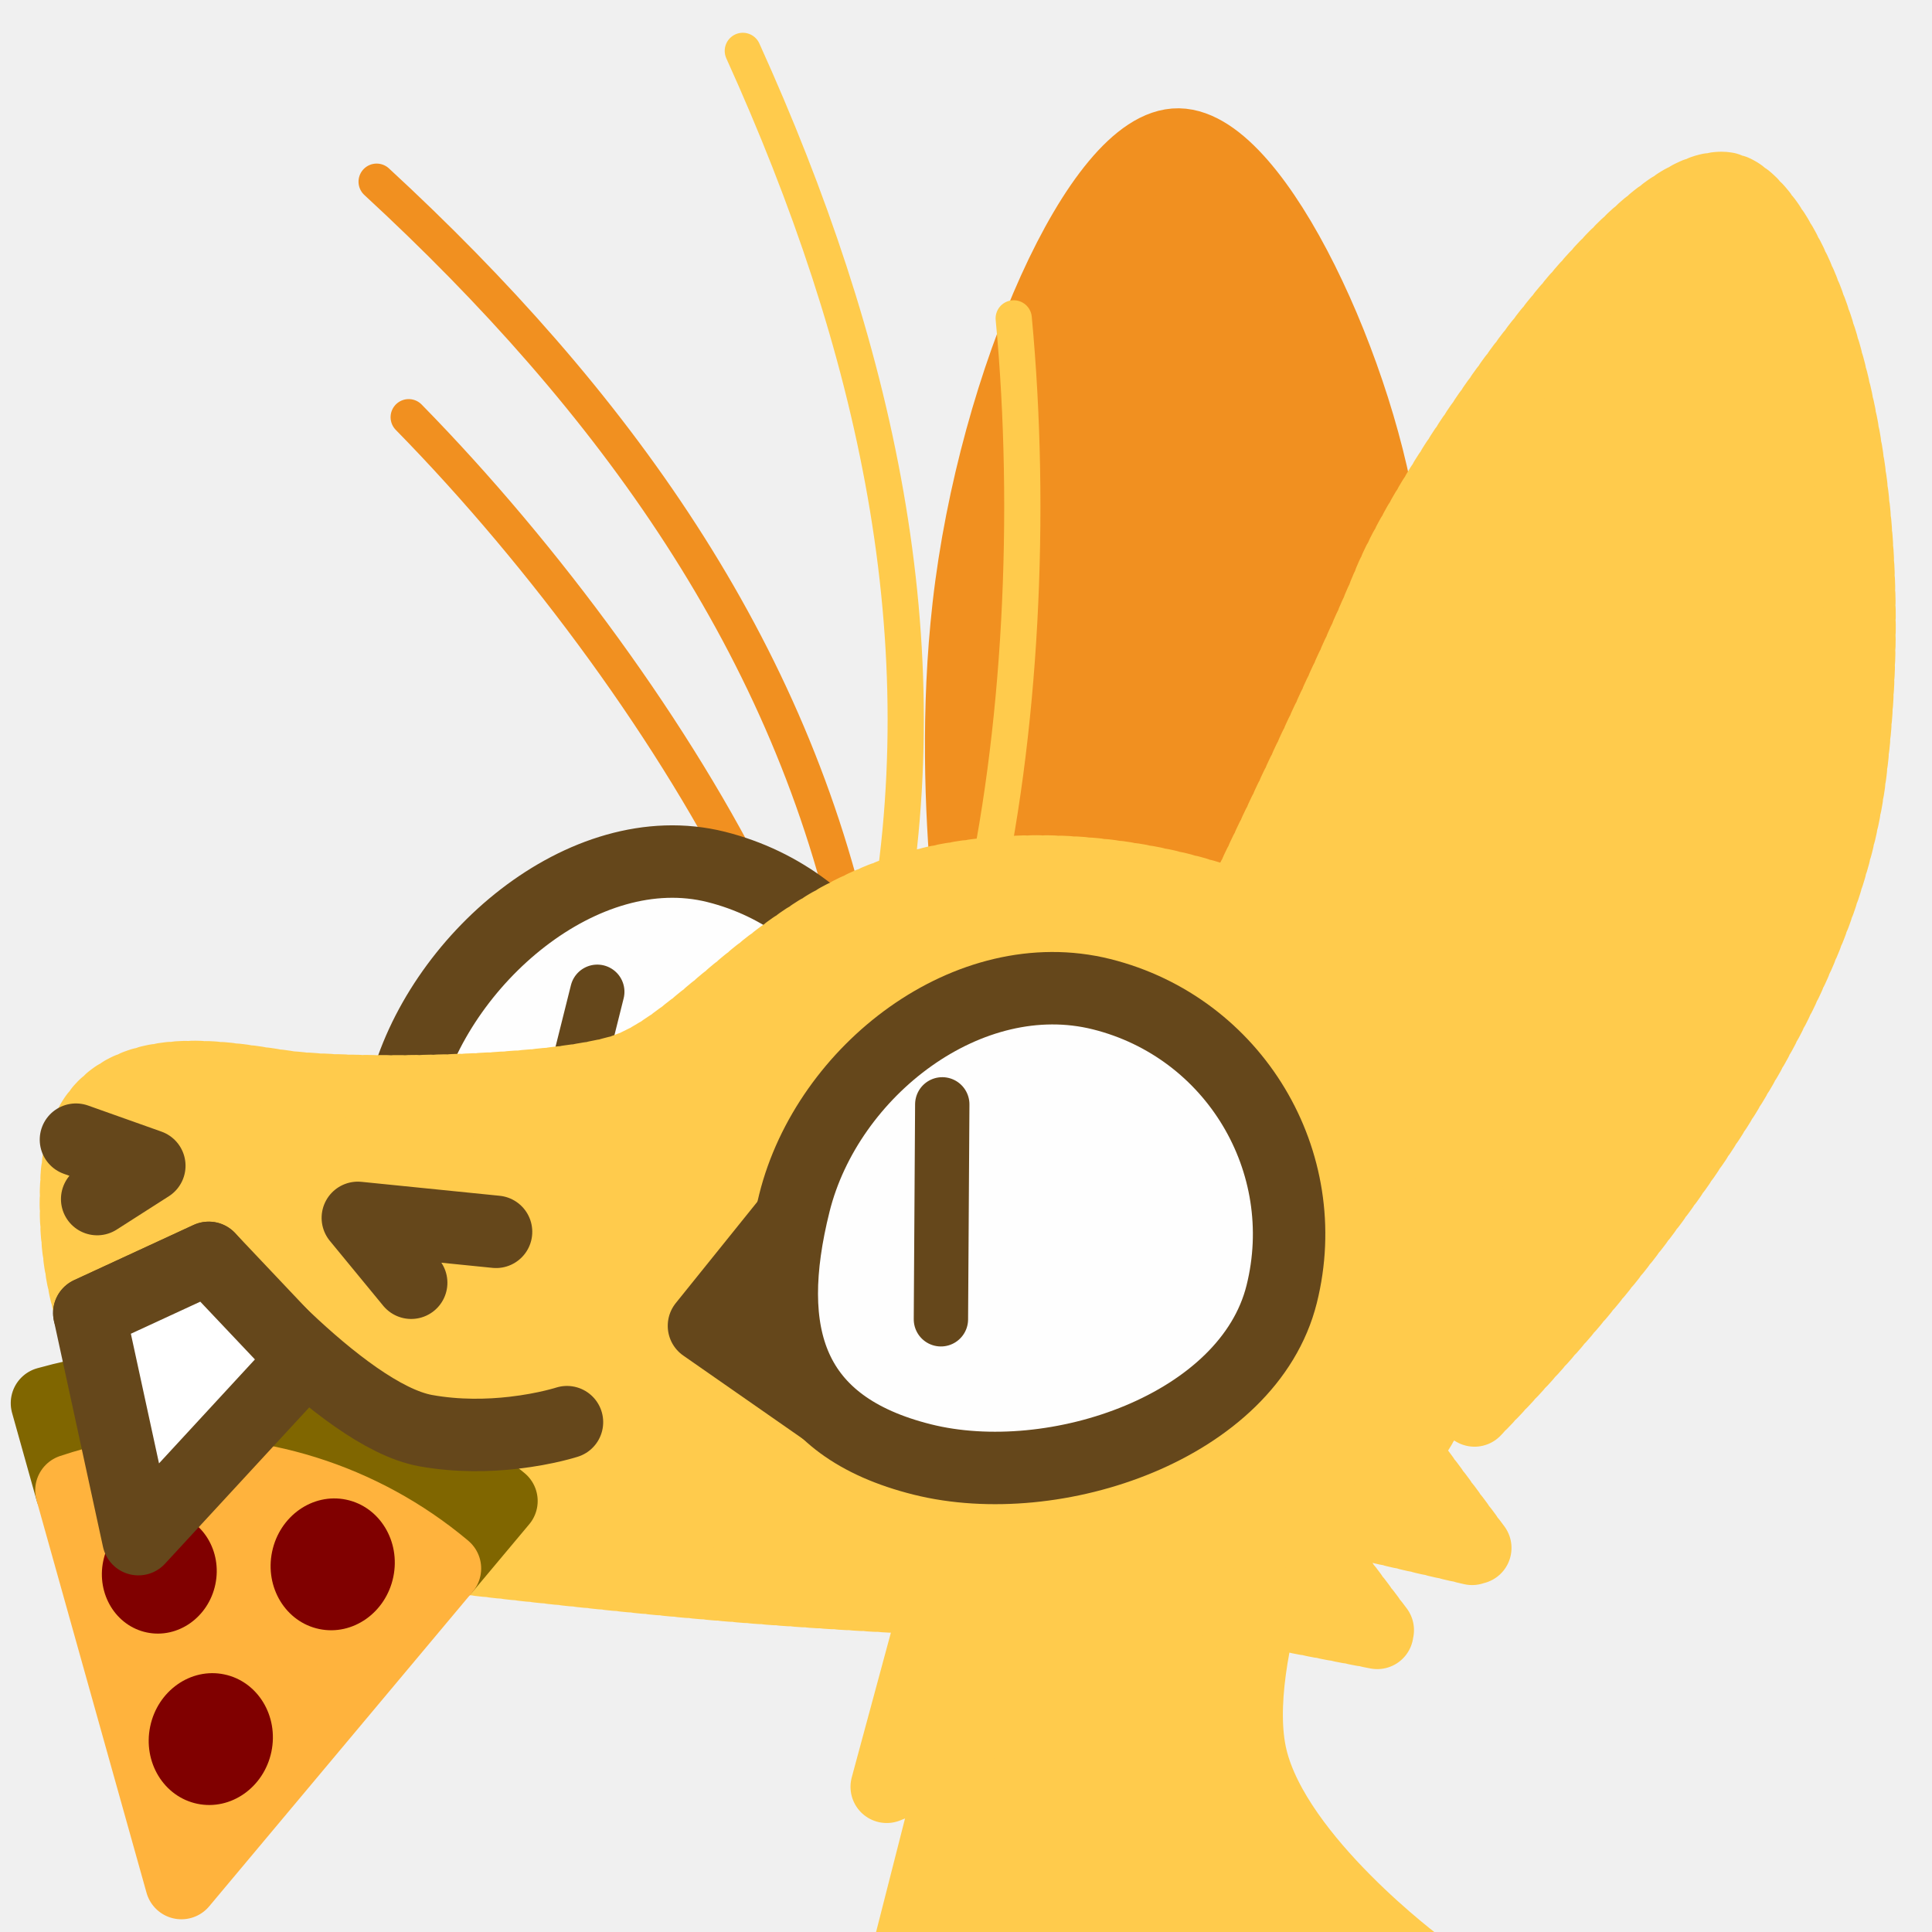
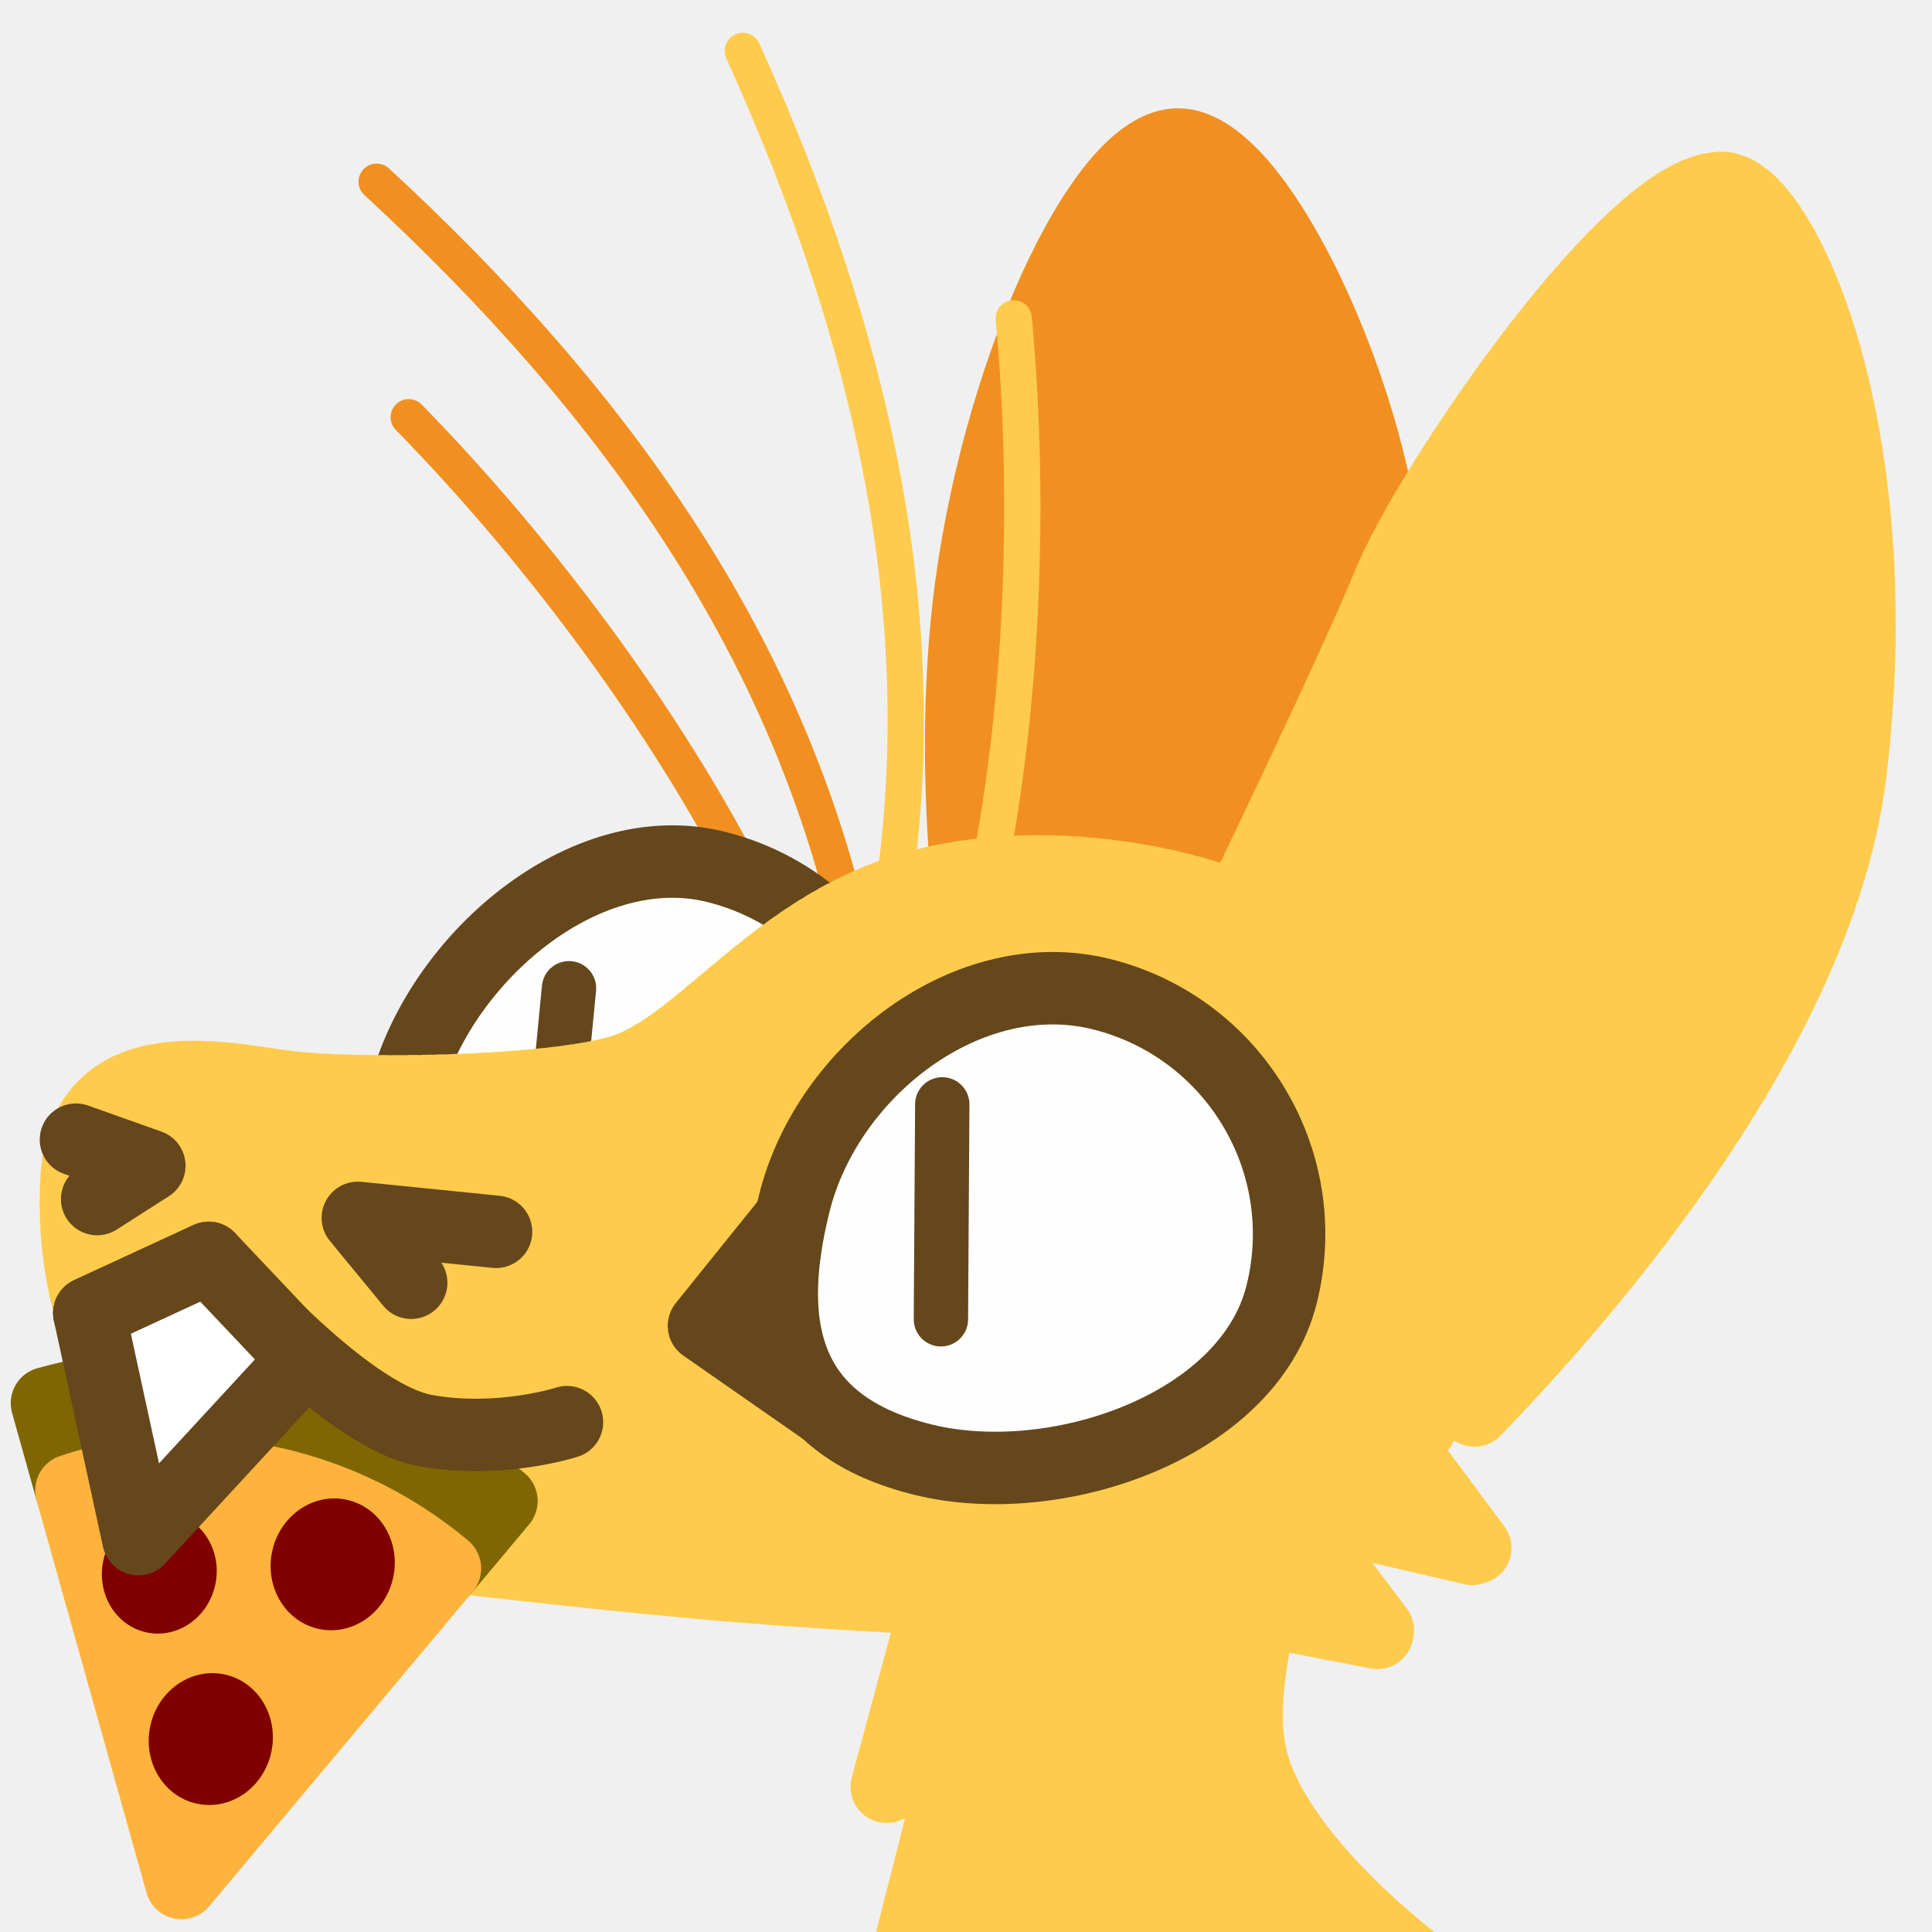
<svg xmlns="http://www.w3.org/2000/svg" version="1.1" id="svg824" width="1706.667" height="1706.667" viewBox="0 0 1706.667 1706.667">
  <defs id="defs828" />
  <g id="layer1" style="display:inline">
    <path style="display:none;fill:#123456;stroke:#123456;stroke-width:64;stroke-linecap:round;stroke-linejoin:round;-inkscape-stroke:none;paint-order:fill markers stroke;stop-color:#000000" d="m 1298.031,865.098 c 70.798,131.454 185.382,239.025 198.706,401.828 -29.438,-19.135 -55.932,-14.719 -79.483,13.247 91.022,54.7 58.514,175.917 81.69,267.15 l -99.353,6.624 c 66.759,58.919 81.773,128.186 90.522,198.706 l -494.507,2.208 c -24.38,-41.481 23.115,-208.563 66.236,-227.044 0,0 3.379,-20.015 -75.353,-9.455 C 1015.23,1271.09 1172.184,1096.186 1298.031,865.098 Z" id="path3091" />
    <path style="opacity:1;fill:#ffcb4c;fill-opacity:1;stroke:#ffcb4c;stroke-width:64;stroke-linecap:round;stroke-linejoin:round;stroke-miterlimit:4;stroke-dasharray:none;stroke-dashoffset:0;stroke-opacity:1;paint-order:fill markers stroke;stop-color:#000000" d="m 848.093,1338.888 -64.785,239.508 62.822,-25.521 -51.043,200.244 459.384,-15.705 c 0,0 -127.607,-94.233 -149.202,-184.539 -21.595,-90.306 51.043,-253.25 51.043,-253.25 z" id="path3340" />
    <g id="g12988" transform="rotate(14.03742,864.68,1035.706)">
      <path style="display:inline;fill:none;fill-opacity:1;stroke:#f19020;stroke-width:32;stroke-linecap:round;stroke-linejoin:round;stroke-miterlimit:4;stroke-dasharray:none;stroke-dashoffset:0;stroke-opacity:1;paint-order:fill markers stroke;stop-color:#000000" d="m 214.247,510.634 c 146.957,90.167 298.173,215.743 401.657,338.766" id="path6280-0-6" />
      <path style="display:inline;fill:none;fill-opacity:1;stroke:#f19020;stroke-width:32;stroke-linecap:round;stroke-linejoin:round;stroke-miterlimit:4;stroke-dasharray:none;stroke-dashoffset:0;stroke-opacity:1;paint-order:fill markers stroke;stop-color:#000000" d="M 136.307,315.67 C 386.364,452.289 592.003,626.13 711.506,872.152" id="path6280-3" />
      <g id="g12997">
        <path id="path1915-9" style="display:inline;fill:#fefefe;stroke:#65471b;stroke-width:64;stroke-linecap:round;stroke-linejoin:round;paint-order:fill markers stroke;stop-color:#000000" d="m 792.618,1048.728 c 10e-6,120.717 -155.86,218.577 -276.577,218.577 -120.717,0 -160.577,-55.86 -160.577,-176.577 0,-120.717 97.86,-260.577 218.577,-260.577 120.717,0 218.577,97.86 218.577,218.577 z" />
-         <path style="opacity:1;fill:#ffffff;fill-opacity:1;stroke:#65471b;stroke-width:48;stroke-linecap:round;stroke-linejoin:round;stroke-miterlimit:4;stroke-dasharray:none;stroke-dashoffset:0;stroke-opacity:1;paint-order:fill markers stroke;stop-color:#000000" d="M 498.974,962.622 V 1132.626" id="path2372" />
+         <path style="opacity:1;fill:#ffffff;fill-opacity:1;stroke:#65471b;stroke-width:48;stroke-linecap:round;stroke-linejoin:round;stroke-miterlimit:4;stroke-dasharray:none;stroke-dashoffset:0;stroke-opacity:1;paint-order:fill markers stroke;stop-color:#000000" d="m 473.983,965.652 24.99,166.975" id="path2372" />
      </g>
      <path style="opacity:1;fill:#f19020;fill-opacity:1;stroke:#f19020;stroke-width:64;stroke-linecap:round;stroke-miterlimit:4;stroke-dasharray:none;stroke-dashoffset:0;stroke-opacity:1;paint-order:fill markers stroke;stop-color:#000000" d="m 834.171,894.549 c 0,0 -75.393,-160.403 -99.507,-341.537 -26.528,-199.265 14.089,-425.401 80.873,-441.019 66.784,-15.618 208.006,160.036 259.205,292.512 51.199,132.475 69.033,440.632 69.033,440.632 z" id="path1640" />
      <path id="path1148" style="display:inline;opacity:1;fill:#ffcb4c;stroke:#ffcb4c;stroke-width:64;stroke-linecap:round;stroke-linejoin:round;stroke-miterlimit:4;stroke-dasharray:6.4, 6.4;stroke-dashoffset:0;stroke-opacity:1;paint-order:fill markers stroke;stop-color:#000000" d="m 1299.055,1153.559 c 0,0 -0.108,-10.821 -0.951,-28.418 -0.422,-8.799 -1.026,-19.291 -1.895,-30.973 -0.869,-11.681 -2,-24.552 -3.473,-38.105 -1.473,-13.553 -3.289,-27.788 -5.523,-42.201 -2.235,-14.413 -4.889,-29.005 -8.043,-43.268 -1.577,-7.131 -3.279,-14.182 -5.115,-21.086 -1.836,-6.904 -3.807,-13.662 -5.922,-20.213 -2.115,-6.551 -4.373,-12.892 -6.787,-18.963 -2.414,-6.071 -4.983,-11.87 -7.715,-17.334 -2.732,-5.464 -5.935,-10.786 -9.539,-15.961 -3.604,-5.175 -7.611,-10.205 -11.949,-15.084 -4.338,-4.879 -9.007,-9.609 -13.94,-14.186 -4.932,-4.576 -10.126,-8.999 -15.514,-13.266 -5.387,-4.266 -10.967,-8.375 -16.67,-12.324 -5.703,-3.949 -11.53,-7.738 -17.41,-11.363 -11.761,-7.251 -23.737,-13.847 -35.371,-19.76 -11.634,-5.913 -22.926,-11.142 -33.32,-15.66 -10.395,-4.519 -19.891,-8.326 -27.934,-11.395 -16.085,-6.137 -26.354,-9.318 -26.354,-9.318 -106.831,-15.988 -232.175,6.969 -312.625,60.014 -101.267,66.77 -136.887,176.629 -198.707,211.955 -61.82,35.325 -225.2,77.273 -280.396,83.897 -55.196,6.623 -183.25,6.625 -161.172,123.641 22.078,117.016 112.599,282.605 377.541,247.279 264.942,-35.326 313.515,-44.157 536.508,-88.314 22.897,-4.534 53.848,-18.32 86.828,-36.947 l 213.871,-11.428 -92.926,-75.256 c 5.358,-4.84 10.6,-9.718 15.633,-14.637 l 142.076,-2.375 -84.881,-69.668 c 3.481,-6.554 6.481,-13.021 8.627,-19.307 1.052,-3.082 2.033,-6.627 3.047,-9.977 z" />
      <path style="display:none;fill:#123456;stroke:#123456;stroke-width:64;stroke-linecap:round;stroke-linejoin:round;-inkscape-stroke:none;paint-order:fill markers stroke;stop-color:#000000" d="M 880.931,744.045 C 763.916,771.643 622.613,916.257 622.613,916.257 620.953,833.211 611.28,749.437 735.213,677.809 c -124.695,-7.457 -249.288,-15.117 -408.452,46.365 0,0 303.226,-263.622 490.142,-280.397 172.212,-15.455 264.942,37.533 264.942,37.533 -0.192,-45.683 -31.458,-88.259 -90.522,-128.055 0,0 295.852,97.145 333.385,194.291 37.533,97.145 28.702,167.796 28.702,167.796 l -243.752,34.923 c 0,0 -111.711,-33.819 -228.727,-6.221 z" id="path1637" />
      <g id="g17206" transform="rotate(11.7621,-1427.524,6898.75)">
        <path id="path8777" style="fill:#806600;fill-opacity:1;stroke:#806600;stroke-width:64;stroke-linecap:round;stroke-linejoin:round;stroke-miterlimit:4;stroke-dasharray:none;stroke-opacity:1;paint-order:fill markers stroke;stop-color:#000000" d="m -816.701,718.15 a 440.255,440.255 0 0 0 -205.68,49.43 l 36.859,71.064 a 358.352,358.352 0 0 1 18.535,-10.121 358.352,358.352 0 0 1 47.906,-17.867 358.352,358.352 0 0 1 49.961,-10.867 358.352,358.352 0 0 1 50.998,-3.648 358.352,358.352 0 0 1 17.584,0.432 358.352,358.352 0 0 1 17.541,1.295 358.352,358.352 0 0 1 17.457,2.152 358.352,358.352 0 0 1 17.33,3.006 358.352,358.352 0 0 1 17.16,3.855 358.352,358.352 0 0 1 16.951,4.689 358.352,358.352 0 0 1 16.701,5.518 358.352,358.352 0 0 1 16.41,6.33 358.352,358.352 0 0 1 16.08,7.129 358.352,358.352 0 0 1 15.711,7.908 358.352,358.352 0 0 1 0.76,0.43 l 36.727,-68.523 a 440.255,440.255 0 0 0 -204.992,-52.211 z" transform="rotate(-14.03742,864.68,1035.706)" />
        <path id="path955" style="fill:#ffb33d;fill-opacity:1;stroke:#ffb33d;stroke-width:64;stroke-linecap:round;stroke-linejoin:round;stroke-miterlimit:4;stroke-dasharray:none;stroke-opacity:1;paint-order:fill markers stroke;stop-color:#000000" d="m -648.436,838.885 a 358.352,358.352 0 0 0 -0.76,-0.43 358.352,358.352 0 0 0 -15.711,-7.908 358.352,358.352 0 0 0 -16.08,-7.129 358.352,358.352 0 0 0 -16.41,-6.33 358.352,358.352 0 0 0 -16.701,-5.518 358.352,358.352 0 0 0 -16.951,-4.689 358.352,358.352 0 0 0 -17.16,-3.855 358.352,358.352 0 0 0 -17.33,-3.006 358.352,358.352 0 0 0 -17.457,-2.152 358.352,358.352 0 0 0 -17.541,-1.295 358.352,358.352 0 0 0 -17.584,-0.432 358.352,358.352 0 0 0 -50.998,3.648 358.352,358.352 0 0 0 -49.961,10.867 358.352,358.352 0 0 0 -47.906,17.867 358.352,358.352 0 0 0 -18.535,10.121 l 165.84,319.75 z" transform="rotate(-14.03742,864.68,1035.706)" />
        <ellipse style="fill:#800000;fill-opacity:1;stroke:none;stroke-width:64;stroke-linecap:round;stroke-linejoin:round;stroke-opacity:1;paint-order:fill markers stroke;stop-color:#000000" id="path11519" cx="-1171.748" cy="1072.718" transform="rotate(-14.03742)" rx="50.586" ry="53.997" />
        <ellipse style="display:inline;fill:#800000;fill-opacity:1;stroke:none;stroke-width:64;stroke-linecap:round;stroke-linejoin:round;stroke-opacity:1;paint-order:fill markers stroke;stop-color:#000000" id="path11519-9" cx="-1097.245" cy="1207.408" transform="rotate(-14.03742)" rx="54.685" ry="58.371" />
        <ellipse style="display:inline;fill:#800000;fill-opacity:1;stroke:none;stroke-width:64;stroke-linecap:round;stroke-linejoin:round;stroke-opacity:1;paint-order:fill markers stroke;stop-color:#000000" id="path11519-9-8" cx="-1023.284" cy="1034.333" transform="rotate(-14.03742)" rx="54.685" ry="58.371" />
      </g>
      <path id="path13483" style="display:inline;opacity:1;fill:#ffcb4c;stroke:#ffcb4c;stroke-width:64;stroke-linecap:round;stroke-linejoin:round;stroke-miterlimit:4;stroke-dasharray:6.4, 6.4;stroke-dashoffset:0;stroke-opacity:1;paint-order:fill markers stroke;stop-color:#000000" d="m 1292.465,32.427 c -78.399,13.079 -189.645,320.445 -202.472,409.824 -11.421,79.578 -53.232,282.096 -65.136,339.497 0,0 10.652,1.448 27.528,4.855 8.438,1.703 18.431,3.896 29.428,6.643 10.996,2.747 22.995,6.046 35.443,9.964 12.448,3.918 25.347,8.453 38.14,13.67 6.397,2.608 12.767,5.386 19.043,8.343 6.276,2.957 12.455,6.091 18.471,9.413 6.016,3.322 11.867,6.83 17.485,10.532 5.618,3.702 11.002,7.599 16.084,11.698 5.082,4.099 9.861,8.401 14.268,12.912 4.407,4.512 8.441,9.234 12.036,14.174 3.594,4.94 7.082,10.238 10.462,15.828 3.38,5.591 6.651,11.474 9.815,17.588 3.164,6.113 6.22,12.455 9.167,18.963 2.947,6.508 5.786,13.182 8.515,19.957 5.458,13.549 10.477,27.505 15.053,41.354 4.576,13.849 8.71,27.591 12.393,40.717 3.683,13.126 6.917,25.635 9.696,37.015 2.779,11.379 5.101,21.629 6.965,30.239 3.728,17.219 5.614,27.874 5.614,27.874 76.201,-131.87 213.467,-405.661 185.463,-627.421 C 1487.585,202.448 1343.305,23.946 1292.465,32.427 Z" />
      <g id="g13003">
        <path style="opacity:1;fill:#ffcb4c;fill-opacity:1;stroke:none;stroke-width:64;stroke-linecap:round;stroke-linejoin:round;stroke-miterlimit:4;stroke-dasharray:none;stroke-dashoffset:0;stroke-opacity:1;paint-order:fill markers stroke;stop-color:#000000" d="m 132.471,1346.787 90.522,-72.859 c 0,0 146.935,106.632 222.993,101.561 66.235,-4.416 119.224,-37.533 119.224,-37.533 l -32.922,-235.898 -431.652,43.553 -7.57,162.817 z" id="path3264" />
        <path style="opacity:1;fill:none;fill-opacity:1;stroke:#65471b;stroke-width:64;stroke-linecap:round;stroke-linejoin:round;stroke-miterlimit:4;stroke-dasharray:none;stroke-dashoffset:0;stroke-opacity:1;paint-order:fill markers stroke;stop-color:#000000" d="m 83.898,1201.07 68.443,6.623 -37.533,39.741" id="path2163" />
        <path style="opacity:1;fill:none;fill-opacity:1;stroke:#65471b;stroke-width:64;stroke-linecap:round;stroke-linejoin:round;stroke-miterlimit:4;stroke-dasharray:none;stroke-dashoffset:0;stroke-opacity:1;paint-order:fill markers stroke;stop-color:#000000" d="m 401.828,1251.85 -59.612,-44.157 121.432,-17.663" id="path2198" />
        <path style="opacity:1;fill:#ffcb4c;fill-opacity:1;stroke:#65471b;stroke-width:64;stroke-linecap:round;stroke-linejoin:round;stroke-miterlimit:4;stroke-dasharray:none;stroke-dashoffset:0;stroke-opacity:1;paint-order:fill markers stroke;stop-color:#000000" d="m 132.471,1346.787 90.522,-72.859 c 0,0 146.935,106.632 222.993,101.561 28.819,-1.921 55.13,-9.276 75.66,-16.973 13.914,-5.216 25.172,-10.589 32.756,-14.534 6.945,-3.612 10.808,-6.027 10.808,-6.027" id="path2200" />
        <path style="opacity:1;fill:#ffffff;fill-opacity:1;stroke:#65471b;stroke-width:64;stroke-linecap:round;stroke-linejoin:round;stroke-miterlimit:4;stroke-dasharray:none;stroke-dashoffset:0;stroke-opacity:1;paint-order:fill markers stroke;stop-color:#000000" d="m 222.993,1530.039 -90.522,-183.251 90.522,-72.859 103.769,66.235 z" id="path2202" />
      </g>
      <g id="g12993">
        <path style="opacity:1;fill:#65471b;fill-opacity:1;stroke:#65471b;stroke-width:64;stroke-linecap:round;stroke-linejoin:round;stroke-miterlimit:4;stroke-dasharray:none;stroke-dashoffset:0;stroke-opacity:1;paint-order:fill markers stroke;stop-color:#000000" d="m 661.976,1226.049 53.367,-115.501 86.531,168.711 z" id="path7852" />
        <path id="path1915" style="opacity:1;fill:#fefefe;stroke:#65471b;stroke-width:64;stroke-linecap:round;stroke-linejoin:round;paint-order:fill markers stroke;stop-color:#000000" d="m 1150.289,1075.222 c 0,120.717 -151.86,218.577 -272.577,218.577 -120.717,0 -164.577,-71.86 -164.577,-192.577 -2e-5,-120.717 97.86,-244.577 218.577,-244.577 120.717,-2e-5 218.577,97.86 218.577,218.577 z" />
        <path style="opacity:1;fill:#ffffff;fill-opacity:1;stroke:#65471b;stroke-width:48;stroke-linecap:round;stroke-linejoin:round;stroke-miterlimit:4;stroke-dasharray:none;stroke-dashoffset:0;stroke-opacity:1;paint-order:fill markers stroke;stop-color:#000000" d="M 818.741,985.185 863.639,1169.675" id="path2350" />
      </g>
      <path style="opacity:1;fill:none;fill-opacity:1;stroke:#ffcb4c;stroke-width:32;stroke-linecap:round;stroke-linejoin:round;stroke-miterlimit:4;stroke-dasharray:none;stroke-dashoffset:0;stroke-opacity:1;paint-order:fill markers stroke;stop-color:#000000" d="M 422.098,125.101 C 599.1,348.402 720.689,588.661 734.815,861.807" id="path6280" />
      <path style="display:inline;fill:none;fill-opacity:1;stroke:#ffcb4c;stroke-width:32;stroke-linecap:round;stroke-linejoin:round;stroke-miterlimit:4;stroke-dasharray:none;stroke-dashoffset:0;stroke-opacity:1;paint-order:fill markers stroke;stop-color:#000000" d="m 711.568,296.293 c 57.336,162.601 95.675,355.385 98.55,516.119" id="path6280-0" />
    </g>
  </g>
</svg>
